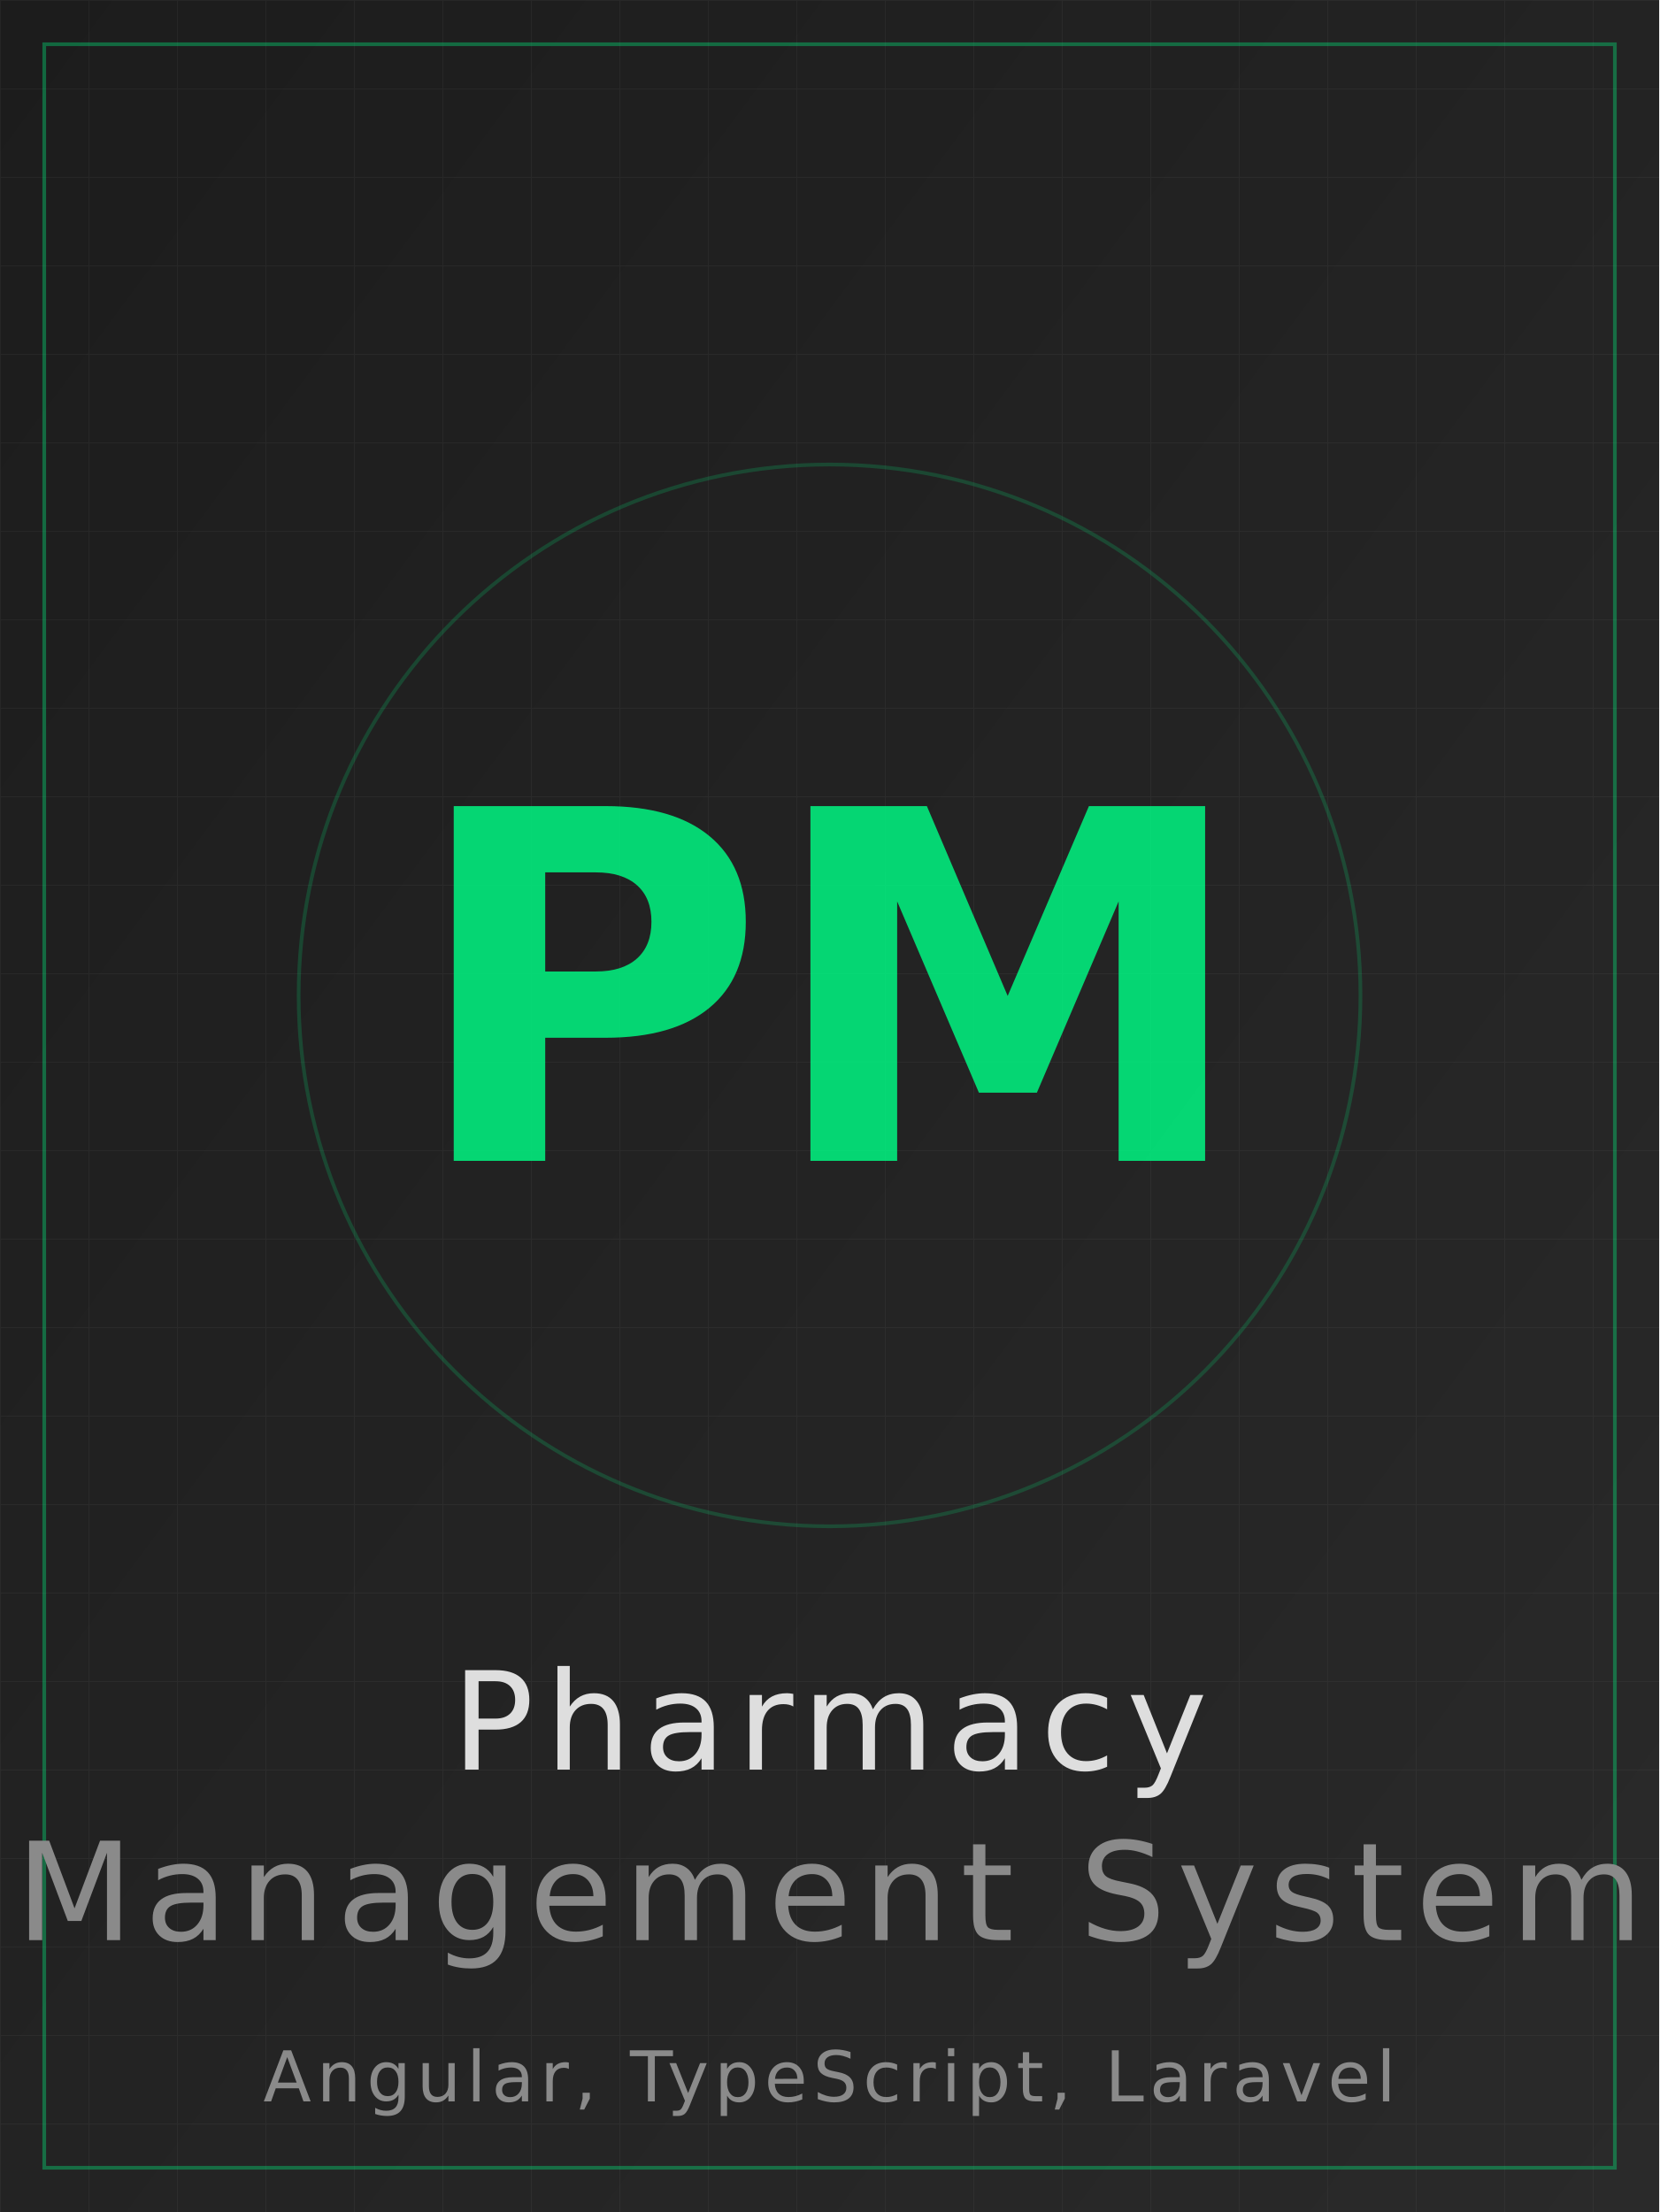
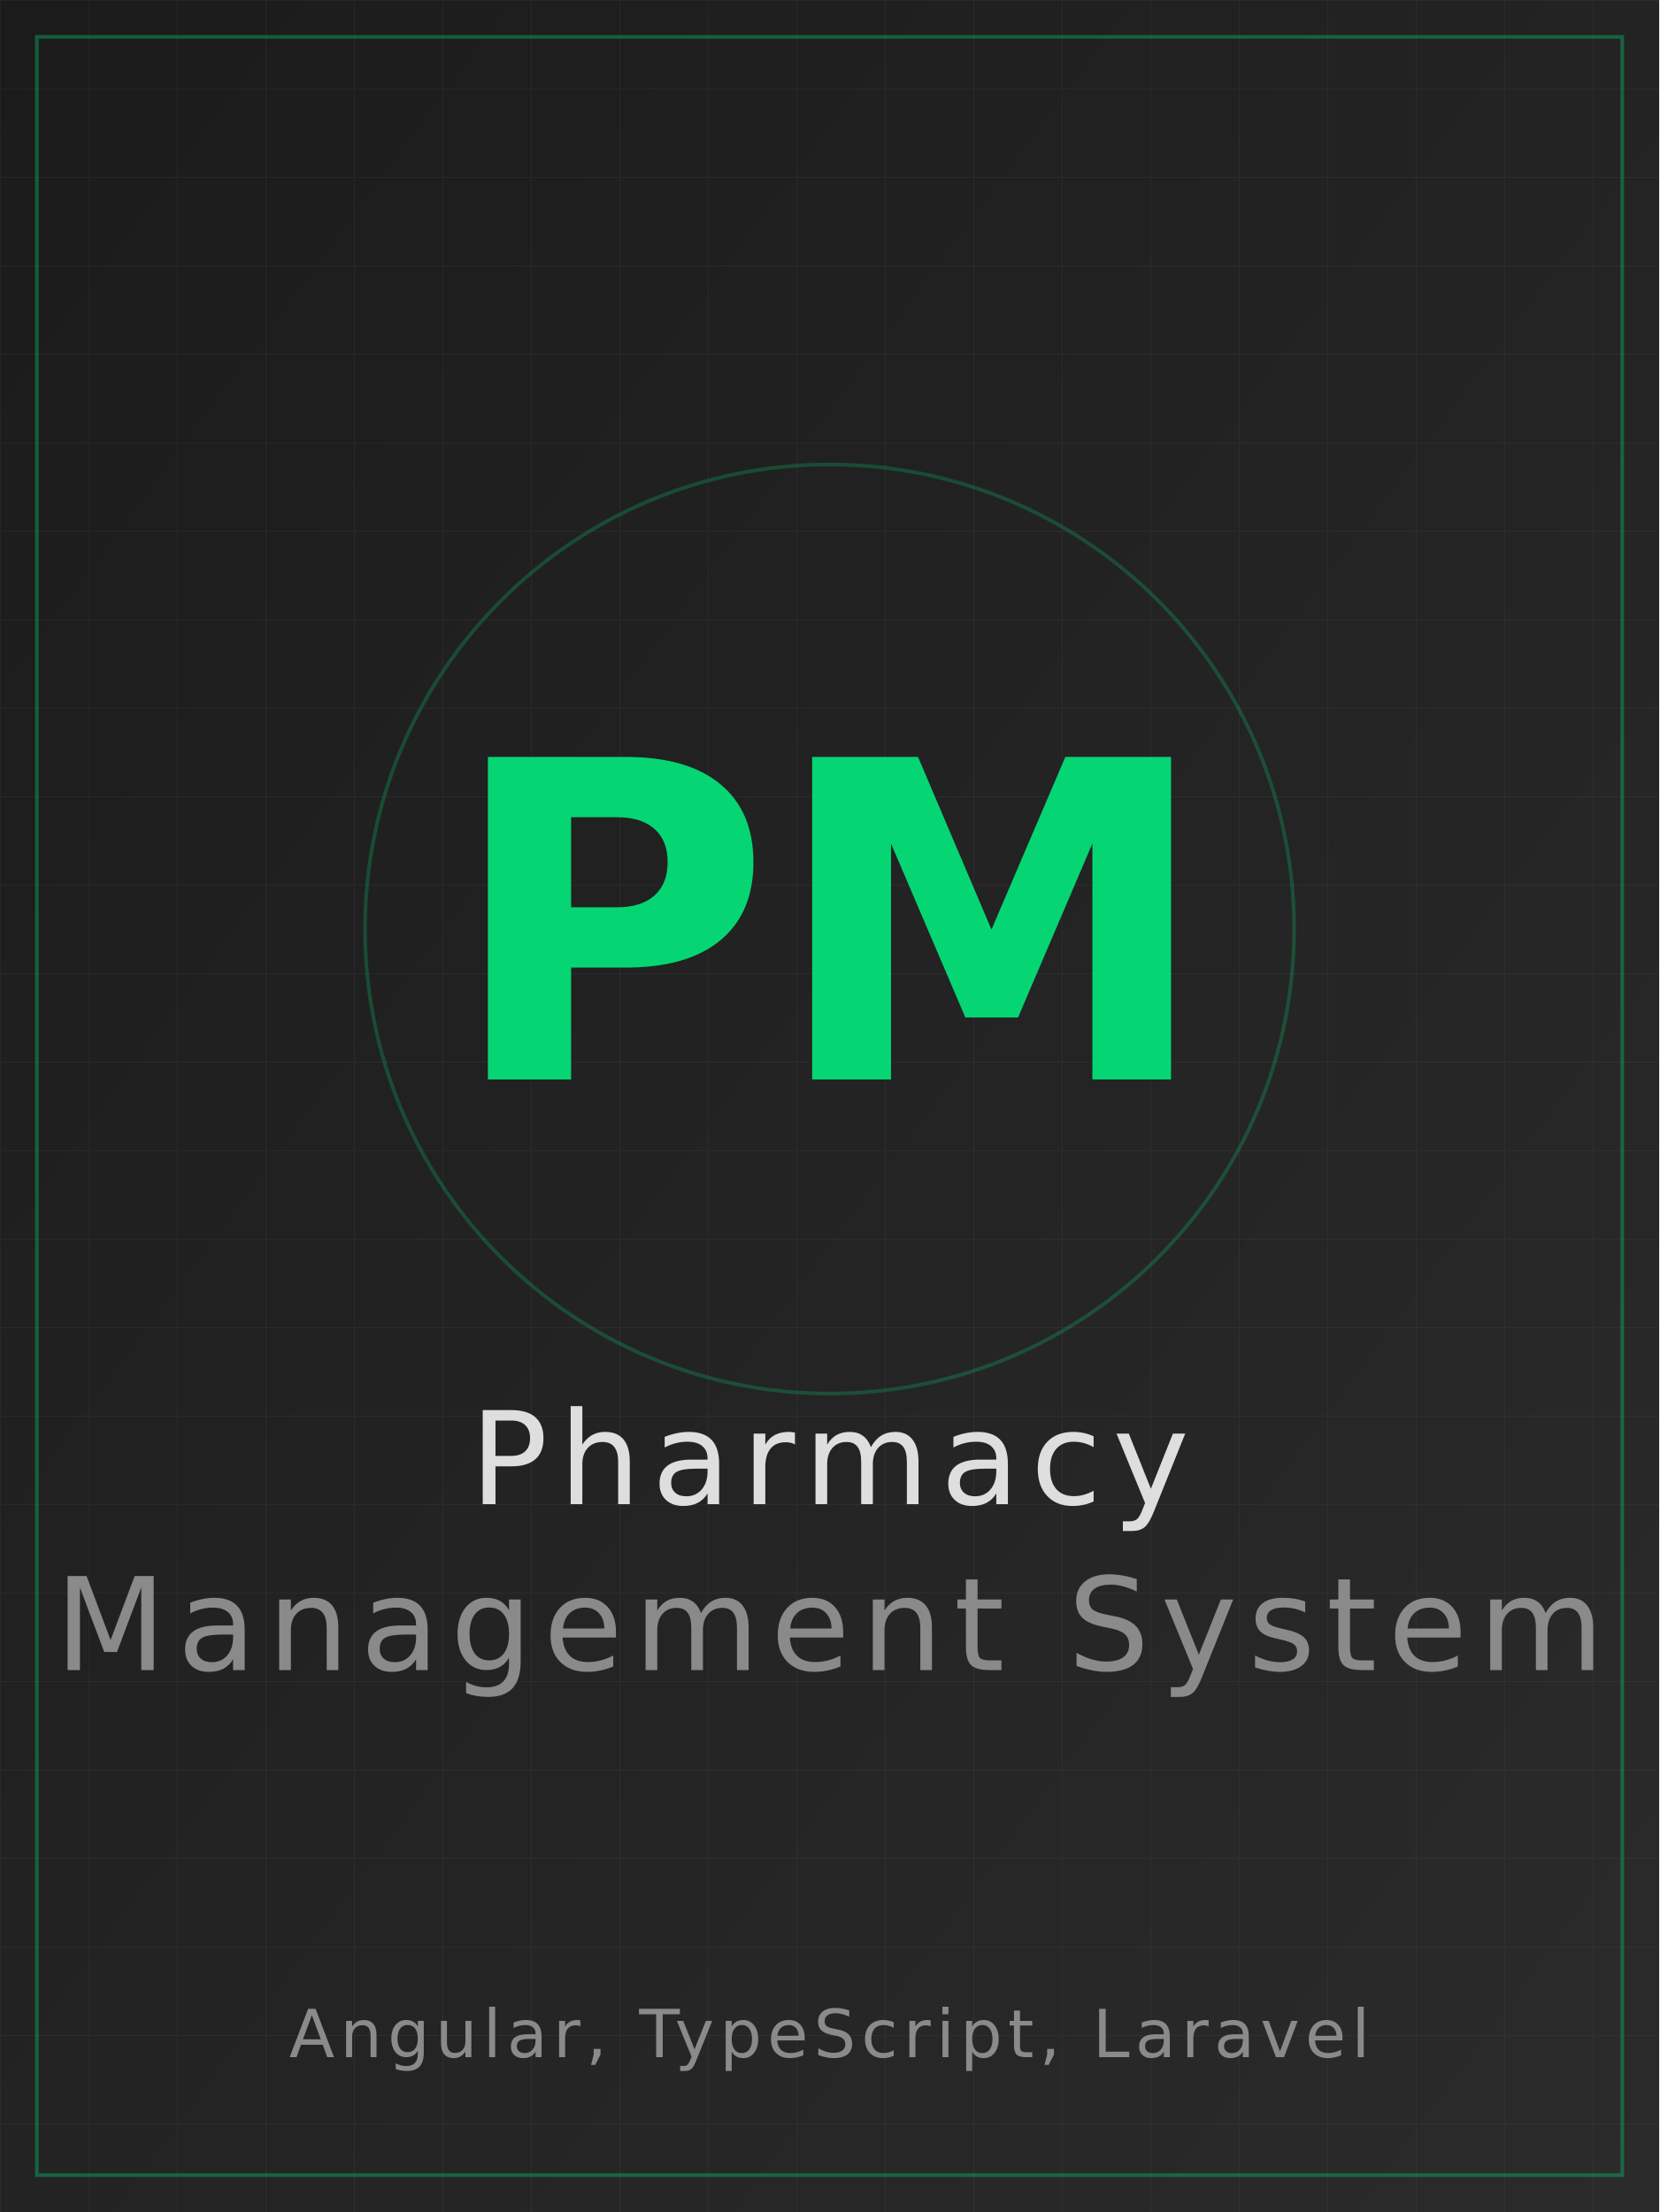
<svg xmlns="http://www.w3.org/2000/svg" width="900" height="1200" viewBox="0 0 900 1200" role="img" aria-label="Pharmacy Management System">
  <defs>
    <linearGradient id="bg" x1="0" y1="0" x2="1" y2="1">
-       <stop offset="0%" stop-color="#1c1c1c" />
-       <stop offset="100%" stop-color="#2a2a2a" />
+       <stop offset="0%" stop-color="#1b1b1b" />
+       <stop offset="100%" stop-color="#2b2b2b" />
    </linearGradient>
    <pattern id="grid" width="48" height="48" patternUnits="userSpaceOnUse">
      <path d="M48 0H0V48" fill="none" stroke="#ffffff" stroke-opacity="0.04" stroke-width="1" />
    </pattern>
  </defs>
  <rect width="900" height="1200" fill="url(#bg)" />
  <rect width="900" height="1200" fill="url(#grid)" />
-   <rect x="24" y="24" width="852" height="1152" fill="none" stroke="#00F582" stroke-opacity="0.35" stroke-width="2" />
-   <circle cx="450" cy="540" r="288" fill="none" stroke="#00F582" stroke-opacity="0.18" stroke-width="2" />
-   <text x="450" y="629.76" text-anchor="middle" font-family="Verdana, DejaVu Sans, sans-serif" font-size="264" font-weight="bold" fill="#00F582" fill-opacity="0.85">PM</text>
-   <text x="450" y="960" text-anchor="middle" font-family="Verdana, DejaVu Sans, sans-serif" font-size="74" letter-spacing="6" fill="#DEDEDE">Pharmacy</text>
-   <text x="450" y="1052.5" text-anchor="middle" font-family="Verdana, DejaVu Sans, sans-serif" font-size="74" letter-spacing="6" fill="#8A8A8A">Management System</text>
-   <text x="450" y="1140" text-anchor="middle" font-family="Verdana, DejaVu Sans, sans-serif" font-size="38" letter-spacing="3" fill="#8A8A8A">Angular, TypeScript, Laravel</text>
+   <rect x="20" y="20" width="860" height="1160" fill="none" stroke="#00F582" stroke-opacity="0.3" stroke-width="2" />
+   <circle cx="450" cy="504" r="252" fill="none" stroke="#00F582" stroke-opacity="0.2" stroke-width="2" />
+   <text x="450" y="585.6" text-anchor="middle" font-family="Verdana, DejaVu Sans, sans-serif" font-size="240" font-weight="bold" fill="#00F582" fill-opacity="0.85">PM</text>
+   <text x="450" y="816" text-anchor="middle" font-family="Verdana, DejaVu Sans, sans-serif" font-size="70" letter-spacing="6" fill="#DEDEDE">Pharmacy</text>
+   <text x="450" y="906" text-anchor="middle" font-family="Verdana, DejaVu Sans, sans-serif" font-size="70" letter-spacing="6" fill="#8A8A8A">Management System</text>
+   <text x="450" y="1116" text-anchor="middle" font-family="Verdana, DejaVu Sans, sans-serif" font-size="36" letter-spacing="3" fill="#8A8A8A">Angular, TypeScript, Laravel</text>
</svg>
